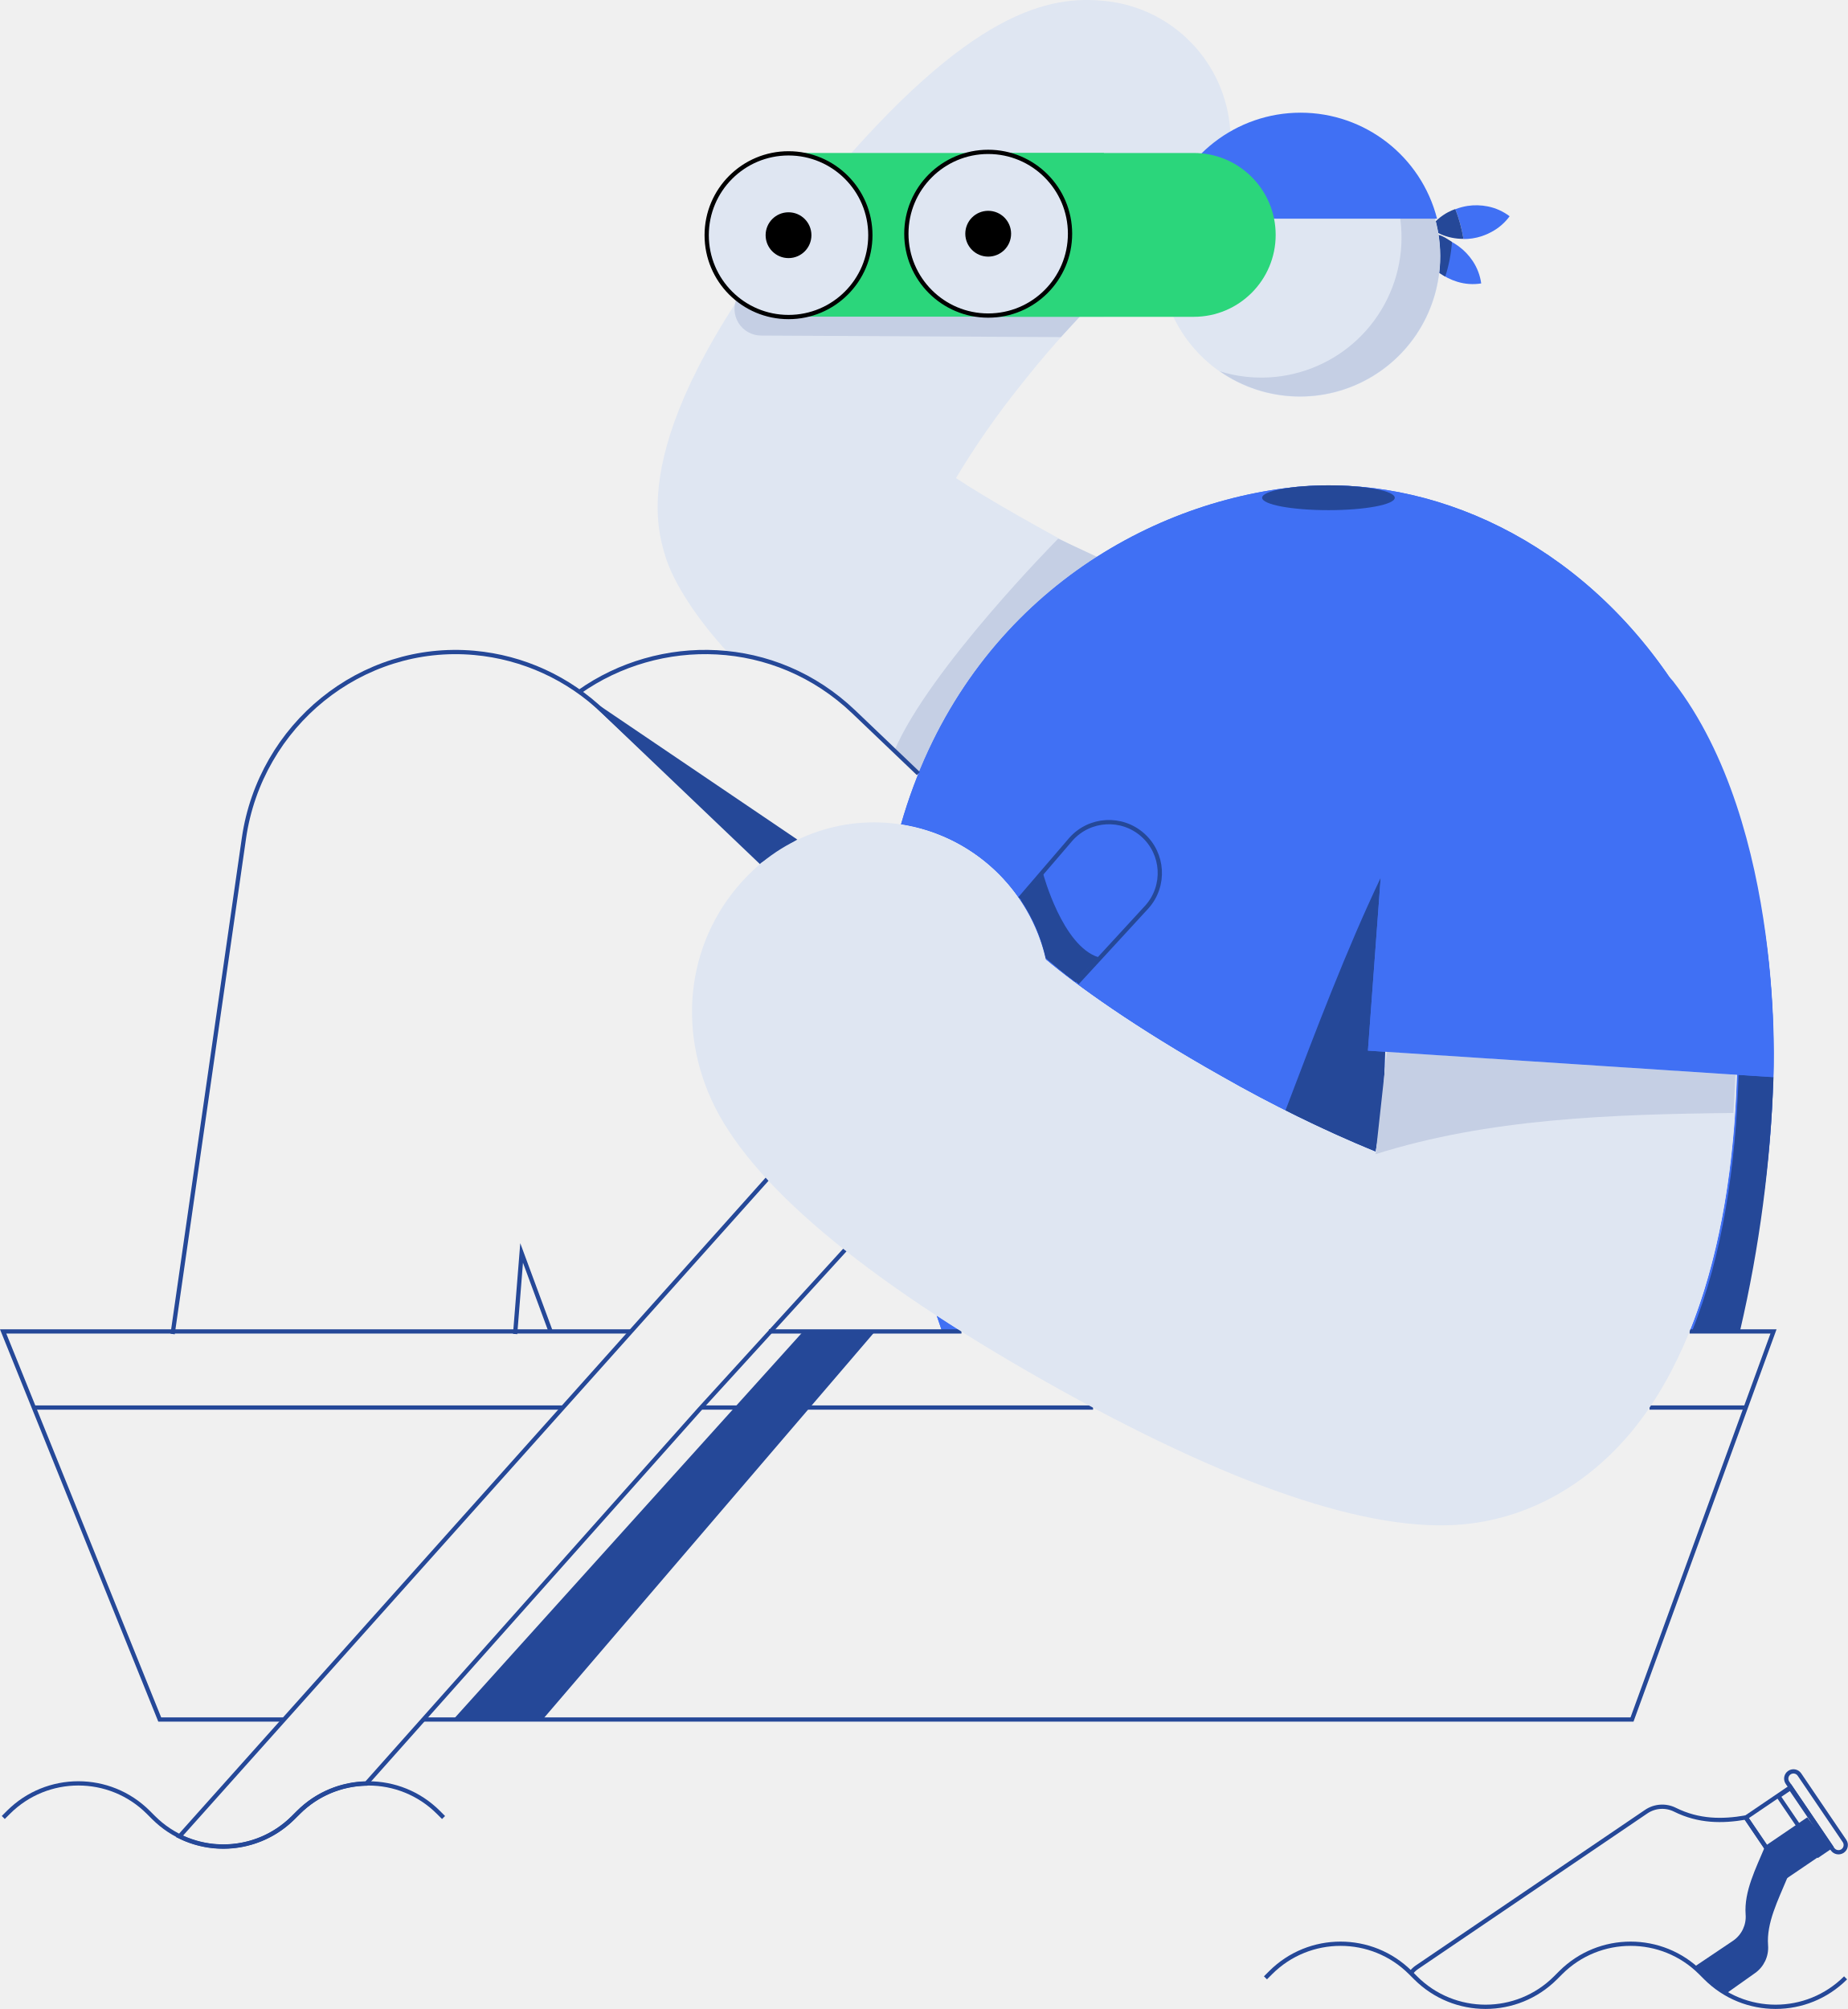
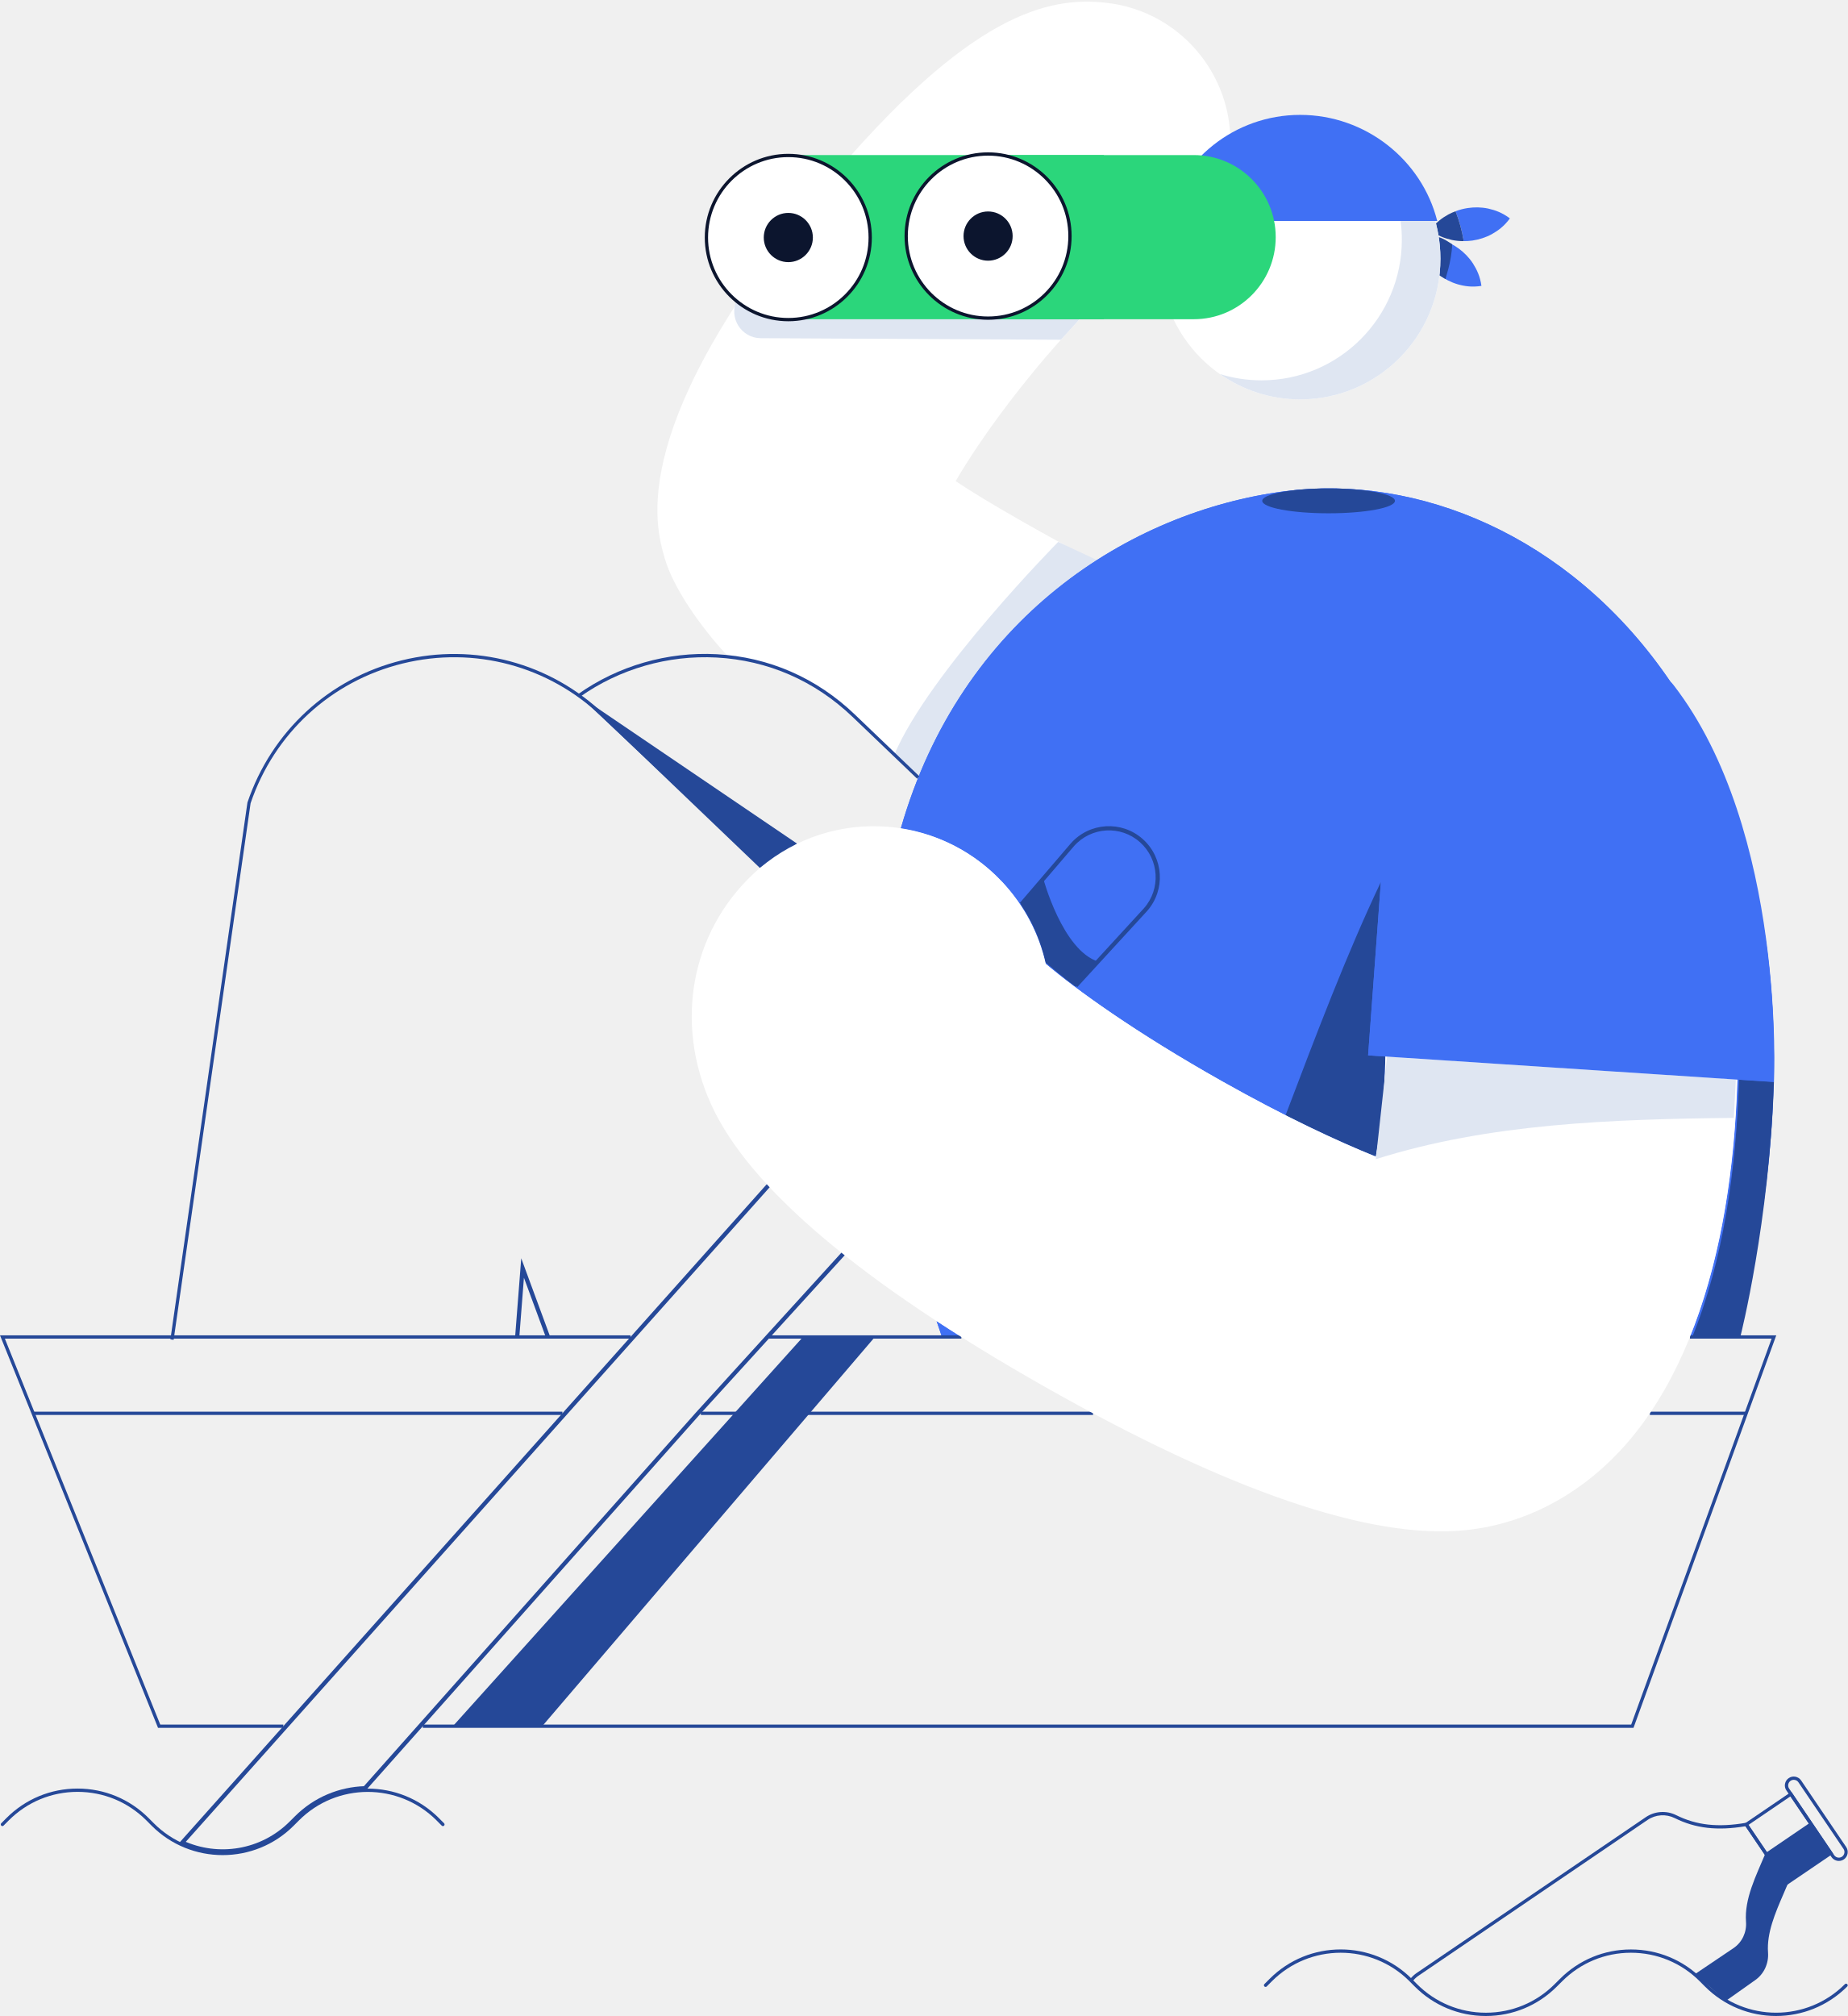
- <svg xmlns="http://www.w3.org/2000/svg" viewBox="0 0 564.01 613.14">
-   <g id="Layer_2" data-name="Layer 2">
-     <g id="Layer_1-2" data-name="Layer 1">
-       <polyline points="157.24 407.13 159.22 382.4 168.08 406.35" fill="none" stroke="#254898" stroke-miterlimit="10" stroke-width="1.3" />
-       <path d="M343.2,84A42.57,42.57,0,0,0,337.77.35c-17.68-2-41.66,3-85.49,55.13C191,128.4,200,159.31,203,169.47c2.6,8.85,10.61,20.42,19.05,29.52l.61.43a65.21,65.21,0,0,1,38,17.86l19.7,18.81.35,4.6,8,5.67,74.06-50.8c-1.82-.94-26.68-24.29-28.48-25.24-15-8-33.43-18.32-42.48-24.42a254.35,254.35,0,0,1,19.87-28.5C325.83,99.46,337.7,88.28,343.2,84Z" fill="#dfe6f2" />
-       <path d="M323,164.4s-39.4,39.77-50,64.73l14,12.68s62.59-65.61,61.82-65.61S323,164.4,323,164.4Z" fill="#c5cfe4" />
-       <path d="M323.83,102.89l-91.55-.48A8.13,8.13,0,0,1,225,90.77h0l110.23-.31Z" fill="#c5cfe4" />
-       <polygon points="138.36 524.79 245.16 406.35 267.1 406.35 165.63 524.79 138.36 524.79" fill="#254898" />
-       <path d="M545.09,572.65l13.56-9-7-9-12.81,8.71c-2.94,7-6.51,13.92-6,20.92a8.86,8.86,0,0,1-3.79,8l-11.72,7.88,8.94,7.87,9-6.37a8.82,8.82,0,0,0,3.78-8C538.54,586.66,542.15,579.66,545.09,572.65Z" fill="#254898" />
-       <path d="M432.42,71.87a16.17,16.17,0,0,1,7.26.51,18,18,0,0,1,5.57,2.79,17.8,17.8,0,0,1,4.3,4.51,16.41,16.41,0,0,1,2.58,6.82,16.1,16.1,0,0,1-7.28-.5A18,18,0,0,1,435,78.67,16.18,16.18,0,0,1,432.42,71.87Z" fill="#4070f4" />
-       <path d="M441.15,84.42a44.55,44.55,0,0,0,2.05-10.56s-3.49-2.55-4.78-2.19-1.12,10.39-1.12,10.39Z" fill="#254898" />
-       <path d="M454.15,63a17.93,17.93,0,0,0-6.23-.15,18.6,18.6,0,0,0-3.69,1,44.87,44.87,0,0,1,2.49,9.1,18.24,18.24,0,0,0,2.67-.18,17.65,17.65,0,0,0,5.91-2A16.28,16.28,0,0,0,460.8,66,16.28,16.28,0,0,0,454.15,63Z" fill="#4070f4" />
-       <path d="M442,64.77a16.35,16.35,0,0,0-5.5,4.78,16.36,16.36,0,0,0,6.65,3,17.46,17.46,0,0,0,3.56.35,44.87,44.87,0,0,0-2.49-9.1A16.75,16.75,0,0,0,442,64.77Z" fill="#254898" />
-       <path d="M375,41.41a42.82,42.82,0,1,1-10.21,8.42" fill="#dfe6f2" />
-       <path d="M409.53,37.38a42.79,42.79,0,0,1-37.19,75.94,42.78,42.78,0,1,0,37.19-75.94Z" fill="#c5cfe4" />
-       <polyline points="243.39 256.24 232.42 263.3 176.83 211.17" fill="#254898" />
-       <path d="M285.92,401.51c.55,1.61,1.08,3.21,1.65,4.84h5.91Q289.61,403.92,285.92,401.51Z" fill="#4070f4" />
-       <path d="M392.22,149c-47.55,6.13-98.89,38.81-117.19,102.58a53.77,53.77,0,0,1,44.18,41.22c9.3,7.83,27.11,20.72,53.69,35.67a408.35,408.35,0,0,0,47,23c2.6-13.88,4.28-34.75,1.65-60.61l107.76-.91c2.93,39.52.11,82.58-13.58,116.43h14.62C575.32,223.2,473.1,138.54,392.22,149Z" fill="#4070f4" />
-       <path d="M285.92,401.51c.55,1.61,1.08,3.21,1.65,4.84h5.91Q289.61,403.92,285.92,401.51Z" fill="#4070f4" />
-       <path d="M392.22,149c-47.55,6.13-98.89,38.81-117.19,102.58a53.77,53.77,0,0,1,44.18,41.22c9.3,7.83,27.11,20.72,53.69,35.67a408.35,408.35,0,0,0,47,23c2.6-13.88,4.28-34.75,1.65-60.61l107.76-.91c2.93,39.52.11,82.58-13.58,116.43h14.62C575.32,223.2,473.1,138.54,392.22,149Z" fill="#4070f4" />
-       <line x1="503.5" y1="429.58" x2="532.91" y2="429.58" fill="none" stroke="#254898" stroke-miterlimit="10" stroke-width="1.3" />
-       <line x1="214" y1="429.58" x2="333.65" y2="429.58" fill="none" stroke="#254898" stroke-miterlimit="10" stroke-width="1.3" />
-       <line x1="10.34" y1="429.58" x2="171.78" y2="429.58" fill="none" stroke="#254898" stroke-miterlimit="10" stroke-width="1.3" />
-       <path d="M280.32,236.09l-19.7-18.81c-24.2-23.1-59.35-23.37-83.79-6.12" fill="none" stroke="#254898" stroke-miterlimit="10" stroke-width="1.3" />
-       <path d="M52.69,407.13,74.47,255.74c5-34.4,35.74-59.61,70.35-56.48a65.25,65.25,0,0,1,39.39,18l48.21,46" fill="none" stroke="#254898" stroke-miterlimit="10" stroke-width="1.3" />
-       <ellipse cx="405.5" cy="151.91" rx="20.24" ry="3.79" fill="#254898" />
-       <line x1="234.69" y1="406.35" x2="293.48" y2="406.35" fill="none" stroke="#254898" stroke-miterlimit="10" stroke-width="1.3" />
-       <polyline points="86.64 524.79 48.76 524.79 0.96 406.35 192.55 406.35" fill="none" stroke="#254898" stroke-miterlimit="10" stroke-width="1.3" />
-       <polyline points="515.73 406.35 541.35 406.35 498.16 524.79 129.21 524.79" fill="none" stroke="#254898" stroke-miterlimit="10" stroke-width="1.3" />
-       <path d="M311.3,274.27l15.58-18.14a15.53,15.53,0,0,1,21.93-1.3h0a15.53,15.53,0,0,1,1.3,21.93l-21.33,23.18" fill="none" stroke="#254898" stroke-miterlimit="10" stroke-width="1.3" />
-       <path d="M319.16,292.39c2.56,2.15,5.28,4.5,9.13,7.35l7-7.59c-11-3.45-16.86-25.43-16.86-25.43l-6.84,8A50.82,50.82,0,0,1,319.16,292.39Z" fill="#254898" />
-       <path d="M438.65,66.74a43,43,0,0,0-83.32,0Z" fill="#4070f4" />
-       <rect x="240.3" y="46.69" width="96.66" height="49.95" fill="#2bd67b" />
-       <circle cx="240.69" cy="71.78" r="24.98" fill="#dfe6f2" stroke="#000" stroke-miterlimit="10" stroke-width="1.3" />
-       <path d="M303.72,46.69h60.67a25,25,0,0,1,25,25v0a25,25,0,0,1-25,25H303.72a0,0,0,0,1,0,0v-50A0,0,0,0,1,303.72,46.69Z" fill="#2bd67b" />
-       <circle cx="240.69" cy="71.78" r="6.99" />
-       <rect x="539.87" y="553.74" width="21.71" height="4.41" transform="translate(701.57 -211.93) rotate(55.84)" fill="none" stroke="#254898" stroke-miterlimit="10" stroke-width="1.3" />
-       <rect x="534.95" y="550.83" width="21.71" height="16.45" transform="translate(701.98 -206.49) rotate(55.84)" fill="none" stroke="#254898" stroke-miterlimit="10" stroke-width="1.3" />
-       <path d="M526.26,608.07l9-6.37a8.82,8.82,0,0,0,3.78-8c-.52-7,3.09-14,6-21l-12.19-18c-7.12,1.23-14.29,1.24-21.58-2.38a8.72,8.72,0,0,0-8.78.59l-69.91,47.44a7.7,7.7,0,0,0-1.93,1.84" fill="none" stroke="#254898" stroke-miterlimit="10" stroke-width="1.3" />
-       <rect x="539.82" y="550.74" width="28.91" height="4.42" rx="2.21" transform="translate(700.64 -216.17) rotate(55.84)" fill="none" stroke="#254898" stroke-miterlimit="10" stroke-width="1.3" />
-       <path d="M516.44,406.34l14.71-.24a400.4,400.4,0,0,0,10.2-77.39l-10.66-.65C529.84,355.77,525.84,383.2,516.44,406.34Z" fill="#254898" />
-       <path d="M417.55,320.65l3.89-52.75c-10.42,21.89-19.72,46.41-29.06,71,10.77,5.44,20,9.57,27.52,12.58A187.41,187.41,0,0,0,422.82,321Z" fill="#254898" />
-       <circle cx="301.64" cy="71.33" r="24.98" fill="#dfe6f2" stroke="#000" stroke-miterlimit="10" stroke-width="1.3" />
-       <circle cx="301.64" cy="71.33" r="6.99" />
-       <path d="M386.27,603.63l1.57-1.57a30.2,30.2,0,0,1,42.7,0h0l1.57,1.57a30.2,30.2,0,0,0,42.7,0h0l1.57-1.57a30.2,30.2,0,0,1,42.7,0h0l1.57,1.57a30.2,30.2,0,0,0,42.7,0h0" fill="none" stroke="#254898" stroke-miterlimit="10" stroke-width="1.3" />
-       <path d="M236.73,357l-64.95,72.63-117,130.84a30.18,30.18,0,0,0,34.71-5.73l1.57-1.56a30.13,30.13,0,0,1,20.76-8.83L213.49,430.16l46.29-50.74Z" fill="none" stroke="#254898" stroke-miterlimit="10" stroke-width="1.3" />
-       <path d="M1,554.69l1.57-1.57a30.2,30.2,0,0,1,42.7,0h0l1.57,1.57a30.18,30.18,0,0,0,42.7,0h0l1.57-1.56a30.21,30.21,0,0,1,42.71,0h0l1.57,1.57" fill="none" stroke="#254898" stroke-miterlimit="10" stroke-width="1.3" />
-       <path d="M529.31,289.92c3.77,50.85-2,107.56-28.15,143-13.89,18.77-33.14,30.23-54.22,32.28-28.71,2.8-71.73-11.87-127.87-43.59s-90.45-60.69-101.95-86.06c-11.2-24.71-6.16-52.2,12.83-70a53.79,53.79,0,0,1,89.26,27.3c9.3,7.83,27.11,20.72,53.69,35.67a408.35,408.35,0,0,0,47,23c2.6-13.88,4.28-34.75,1.65-60.61" fill="#dfe6f2" />
-       <path d="M529.11,339.68c-37.3.39-74.87,1.7-109.21,12.57L423.33,321l106.39,7Z" fill="#c5cfe4" />
-       <path d="M422.34,255.73l-4.79,64.92,123.79,8.11s3.73-76.47-30.63-120.83C500,194.13,427,201.07,422.34,255.73Z" fill="#4070f4" />
-     </g>
+ <svg xmlns="http://www.w3.org/2000/svg" width="220" height="240" viewBox="0 0 220 240" fill="none">
+   <g clip-path="url(#clip0)">
+     <mask id="path-1-inside-1" fill="white">
+       <path d="M61.331 159.164L62.061 149.795L65.515 159.164" />
+     </mask>
+     <path d="M62.061 149.795L62.53 149.622L61.562 149.756L62.061 149.795ZM61.829 159.203L62.559 149.833L61.562 149.756L60.832 159.125L61.829 159.203ZM61.592 149.968L65.046 159.337L65.984 158.991L62.53 149.622L61.592 149.968Z" fill="#254898" mask="url(#path-1-inside-1)" />
+     <path d="M133.872 33.049C140.425 31.425 145.589 25.866 146.393 18.75C147.424 9.612 140.867 1.369 131.753 0.336C124.852 -0.446 115.492 1.506 98.384 21.903C74.457 50.431 77.994 62.523 79.157 66.498C80.172 69.96 83.298 74.49 86.593 78.05L86.827 78.218C92.12 78.817 97.326 81.074 101.639 85.201L109.329 92.56L109.465 94.364L112.572 96.578L141.479 76.704C140.769 76.337 131.062 67.202 130.363 66.83C124.489 63.712 117.315 59.663 113.782 57.277C115.433 54.456 117.966 50.638 121.538 46.123C127.092 39.105 131.725 34.731 133.872 33.049Z" fill="white" />
+     <path d="M125.999 64.511C125.999 64.511 110.621 80.069 106.483 89.834L111.932 94.794C111.932 94.794 136.362 69.127 136.062 69.127C135.761 69.127 125.999 64.511 125.999 64.511Z" fill="#DFE6F2" />
+     <path d="M126.311 40.447L90.578 40.26C88.251 40.248 86.729 37.81 87.732 35.706L130.757 35.584L126.311 40.447Z" fill="#DFE6F2" />
+     <path d="M53.919 205.499L95.605 159.164H104.169L64.559 205.499H53.919Z" fill="#254898" />
+     <path d="M212.674 224.223L217.966 220.717L215.5 217L210.222 220.596C209.075 223.323 207.685 226.046 207.888 228.78C207.982 230.016 207.436 231.217 206.409 231.914L201.838 234.996L205.328 238.075L208.849 235.583C209.875 234.887 210.418 233.69 210.328 232.45C210.117 229.703 211.526 226.965 212.674 224.223Z" fill="#254898" />
+     <path d="M168.692 28.312C169.817 28.14 170.706 28.281 171.53 28.512C172.346 28.754 173.06 29.13 173.704 29.603C174.344 30.08 174.914 30.655 175.379 31.367C175.839 32.091 176.23 32.901 176.386 34.035C175.258 34.215 174.368 34.075 173.548 33.84C172.732 33.597 172.018 33.222 171.378 32.74C170.738 32.259 170.172 31.684 169.703 30.972C169.247 30.252 168.852 29.439 168.692 28.312Z" fill="#4070F4" />
+     <path d="M172.104 33.222C172.077 33.202 172.834 31.164 172.904 29.09C172.904 29.09 171.542 28.097 171.038 28.234C170.535 28.375 170.601 32.298 170.601 32.298L172.104 33.222Z" fill="#254898" />
+     <path d="M177.178 24.826C176.347 24.654 175.539 24.65 174.746 24.768C174.258 24.842 173.778 24.971 173.306 25.147C173.751 26.289 174.075 27.483 174.278 28.707C174.629 28.707 174.973 28.684 175.316 28.637C176.105 28.519 176.877 28.281 177.627 27.874C178.372 27.455 179.102 26.923 179.774 26C178.864 25.311 178.013 25.014 177.178 24.826Z" fill="#4070F4" />
+     <path d="M172.439 25.534C171.694 25.953 170.964 26.485 170.293 27.404C171.202 28.089 172.053 28.386 172.884 28.57C173.357 28.668 173.821 28.707 174.278 28.707C174.075 27.483 173.751 26.289 173.306 25.147C173.013 25.257 172.724 25.382 172.439 25.534Z" fill="#254898" />
+     <path d="M146.3 16.395C148.79 14.916 151.698 14.068 154.801 14.068C164.024 14.068 171.503 21.563 171.503 30.807C171.503 40.052 164.024 47.547 154.801 47.547C145.578 47.547 138.099 40.052 138.099 30.807C138.099 26.539 139.692 22.647 142.315 19.689" fill="white" />
+     <path d="M159.762 14.819C164.079 17.847 166.909 22.858 166.909 28.539C166.909 37.783 159.43 45.279 150.207 45.279C148.478 45.279 146.815 45.017 145.246 44.528C147.955 46.425 151.245 47.548 154.801 47.548C164.024 47.548 171.503 40.052 171.503 30.808C171.503 23.293 166.565 16.936 159.762 14.819Z" fill="#DFE6F2" />
+     <path d="M94.914 100.439L90.628 103.201L68.934 82.808" fill="#254898" />
+     <path d="M111.514 157.271C111.725 157.901 111.936 158.526 112.158 159.164H114.465C113.458 158.53 112.475 157.897 111.514 157.271Z" fill="#4070F4" />
+     <path d="M153.002 58.478C134.446 60.88 114.407 73.665 107.26 98.609C111.725 99.301 116.003 101.433 119.336 104.989C121.991 107.826 123.712 111.198 124.508 114.734C128.138 117.797 135.09 122.84 145.464 128.689C153.017 132.945 159.247 135.848 163.809 137.683C164.824 132.253 165.48 124.088 164.454 113.971L206.514 113.615C207.658 129.076 206.557 145.922 201.21 159.16H206.916C224.469 87.514 184.575 54.394 153.002 58.478Z" fill="#4070F4" />
+     <path d="M111.514 157.271C111.725 157.901 111.936 158.526 112.158 159.164H114.465C113.458 158.53 112.475 157.897 111.514 157.271Z" fill="#4070F4" />
+     <path d="M153.002 58.478C134.446 60.88 114.407 73.665 107.26 98.609C111.725 99.301 116.003 101.433 119.336 104.989C121.991 107.826 123.712 111.198 124.508 114.734C128.138 117.797 135.09 122.84 145.464 128.689C153.017 132.945 159.247 135.848 163.809 137.683C164.824 132.253 165.48 124.088 164.454 113.971L206.514 113.615C207.658 129.076 206.557 145.922 201.21 159.16H206.916C224.469 87.514 184.575 54.394 153.002 58.478Z" fill="#4070F4" />
+     <path d="M207.923 168.056H196.44V168.447H207.923V168.056Z" fill="#254898" />
+     <path d="M130.144 168.056H83.443V168.447H130.144V168.056Z" fill="#254898" />
+     <path d="M66.963 168.056H3.95V168.447H66.963V168.056Z" fill="#254898" />
+     <path d="M109.192 92.697L101.503 85.339C97.018 81.047 91.421 78.606 85.312 78.277C79.535 77.968 73.759 79.631 69.048 82.964L68.821 82.643C73.603 79.259 79.469 77.565 85.332 77.882C91.534 78.215 97.221 80.695 101.772 85.053L109.461 92.412L109.192 92.697Z" fill="#254898" />
+     <path d="M20.675 159.501L20.289 159.446L29.461 95.538C32.334 87.052 39.208 80.738 47.853 78.61C56.503 76.486 65.507 78.895 71.948 85.057L90.765 103.065L90.496 103.346L71.678 85.339C65.336 79.267 56.464 76.896 47.943 78.989C39.426 81.082 32.654 87.303 29.836 95.628L20.675 159.501Z" fill="#254898" />
+     <path d="M158.189 61.107C162.552 61.107 166.089 60.443 166.089 59.624C166.089 58.806 162.552 58.142 158.189 58.142C153.826 58.142 150.289 58.806 150.289 59.624C150.289 60.443 153.826 61.107 158.189 61.107Z" fill="#254898" />
+     <path d="M114.465 158.969H91.518V159.359H114.465V158.969Z" fill="#254898" />
+     <path d="M33.731 205.695H18.813L18.767 205.573L0 158.969H75.07V159.36H0.578L19.079 205.304H33.731V205.695Z" fill="#254898" />
+     <path d="M194.493 205.695H50.343V205.304H194.219L210.937 159.36H201.214V158.969H211.491L194.493 205.695Z" fill="#254898" />
+     <mask id="path-28-inside-2" fill="white">
+       <path d="M121.421 107.493L127.502 100.396C129.727 97.889 133.56 97.658 136.062 99.888C138.564 102.118 138.794 105.959 136.569 108.467L128.244 117.535" />
+     </mask>
+     <path d="M127.502 100.396L127.128 100.065L127.122 100.071L127.502 100.396ZM136.569 108.467L136.937 108.805L136.943 108.799L136.569 108.467ZM121.8 107.818L127.882 100.722L127.122 100.071L121.041 107.168L121.8 107.818ZM127.876 100.728C129.918 98.427 133.434 98.216 135.729 100.261L136.394 99.515C133.685 97.1 129.536 97.351 127.128 100.065L127.876 100.728ZM135.729 100.261C138.026 102.308 138.236 105.834 136.195 108.135L136.943 108.799C139.351 106.085 139.102 101.927 136.394 99.515L135.729 100.261ZM136.201 108.129L127.875 117.197L128.612 117.874L136.937 108.805L136.201 108.129Z" fill="#254898" mask="url(#path-28-inside-2)" />
+     <path d="M124.489 114.582C125.488 115.423 126.55 116.342 128.052 117.457L130.781 114.488C126.483 113.138 124.2 104.539 124.2 104.539L121.53 107.661C123.009 109.86 123.927 112.094 124.489 114.582Z" fill="#254898" />
+     <path d="M171.124 26.305C169.297 19.048 162.607 13.677 154.801 13.677C146.991 13.677 140.437 19.048 138.607 26.305H171.124Z" fill="#4070F4" />
+     <path d="M131.436 18.461H93.708V38.002H131.436V18.461Z" fill="#2BD67B" />
+     <path d="M93.86 38.049C99.245 38.049 103.611 33.673 103.611 28.276C103.611 22.879 99.245 18.504 93.86 18.504C88.475 18.504 84.11 22.879 84.11 28.276C84.11 33.673 88.475 38.049 93.86 38.049Z" fill="white" />
+     <path d="M93.86 38.245C88.376 38.245 83.915 33.773 83.915 28.281C83.915 22.788 88.376 18.313 93.86 18.313C99.344 18.313 103.806 22.784 103.806 28.281C103.806 33.777 99.344 38.245 93.86 38.245ZM93.86 18.704C88.591 18.704 84.305 22.999 84.305 28.281C84.305 33.562 88.591 37.854 93.86 37.854C99.13 37.854 103.415 33.558 103.415 28.281C103.415 22.999 99.13 18.704 93.86 18.704Z" fill="#0C152E" />
+     <path d="M142.139 38.002H118.462V18.461H142.143C147.525 18.461 151.893 22.835 151.893 28.234C151.889 33.629 147.525 38.002 142.139 38.002Z" fill="#2BD67B" />
+     <path d="M93.86 31.207C92.248 31.207 90.937 29.892 90.937 28.277C90.937 26.661 92.248 25.347 93.86 25.347C95.472 25.347 96.784 26.661 96.784 28.277C96.784 29.892 95.472 31.207 93.86 31.207Z" fill="#0C152E" />
+     <path d="M212.623 224.496L207.646 217.146L213.283 213.312L218.259 220.666L212.623 224.496ZM208.185 217.247L212.724 223.953L217.713 220.561L213.173 213.855L208.185 217.247Z" fill="#254898" />
+     <path d="M205.433 238.24L205.207 237.919L208.728 235.427C209.676 234.781 210.211 233.647 210.125 232.469C209.945 230.052 210.991 227.626 212.006 225.287C212.155 224.938 212.307 224.594 212.451 224.246L207.822 217.408C204.473 217.971 201.874 217.67 199.403 216.441C198.365 215.925 197.127 216.007 196.171 216.656L168.884 235.212C168.61 235.399 168.372 235.626 168.177 235.888L167.865 235.654C168.087 235.356 168.357 235.098 168.665 234.887L195.952 216.332C197.026 215.604 198.411 215.51 199.575 216.089C201.995 217.294 204.559 217.576 207.877 217.001L208.002 216.981L212.888 224.203L212.849 224.301C212.689 224.68 212.525 225.06 212.361 225.443C211.366 227.743 210.34 230.122 210.511 232.442C210.609 233.76 210.012 235.028 208.95 235.751L205.433 238.24Z" fill="#254898" />
+     <path d="M218.942 221.539C218.603 221.539 218.271 221.374 218.064 221.073L212.697 213.147C212.537 212.913 212.478 212.631 212.533 212.353C212.588 212.075 212.744 211.833 212.978 211.676C213.462 211.348 214.122 211.477 214.45 211.958L219.817 219.884C220.144 220.369 220.019 221.03 219.535 221.359C219.352 221.48 219.145 221.539 218.942 221.539ZM218.388 220.854C218.595 221.159 219.012 221.241 219.317 221.034C219.621 220.827 219.703 220.408 219.496 220.103L214.13 212.177C213.923 211.872 213.505 211.794 213.201 211.997C213.052 212.099 212.955 212.248 212.92 212.424C212.884 212.6 212.923 212.78 213.021 212.924L218.388 220.854Z" fill="#254898" />
+     <path d="M201.487 159.16C204.668 159.109 207.233 159.066 207.233 159.066C207.233 159.066 210.679 145.511 211.214 128.791L207.053 128.536C206.721 139.377 205.16 150.108 201.487 159.16Z" fill="#254898" />
+     <path d="M162.892 125.637L164.411 105.001C160.343 113.565 156.714 123.153 153.068 132.761C157.272 134.889 160.886 136.509 163.81 137.687C164.395 134.569 164.856 130.547 164.949 125.778L162.892 125.637Z" fill="#254898" />
+     <path d="M117.646 37.873C123.031 37.873 127.397 33.497 127.397 28.1C127.397 22.703 123.031 18.328 117.646 18.328C112.261 18.328 107.896 22.703 107.896 28.1C107.896 33.497 112.261 37.873 117.646 37.873Z" fill="white" />
+     <path d="M117.646 38.069C112.162 38.069 107.701 33.597 107.701 28.105C107.701 22.612 112.162 18.137 117.646 18.137C123.13 18.137 127.592 22.608 127.592 28.105C127.592 33.601 123.13 38.069 117.646 38.069ZM117.646 18.528C112.377 18.528 108.091 22.823 108.091 28.105C108.091 33.386 112.377 37.678 117.646 37.678C122.916 37.678 127.201 33.382 127.201 28.105C127.201 22.823 122.916 18.528 117.646 18.528Z" fill="#0C152E" />
+     <path d="M117.646 31.035C116.034 31.035 114.723 29.72 114.723 28.105C114.723 26.489 116.034 25.174 117.646 25.174C119.258 25.174 120.57 26.489 120.57 28.105C120.574 29.716 119.262 31.035 117.646 31.035Z" fill="#0C152E" />
+     <path d="M176.909 240C173.708 240 170.699 238.752 168.439 236.483L167.826 235.869C167.818 235.865 167.814 235.857 167.81 235.849C163.29 231.335 155.948 231.343 151.436 235.865L150.824 236.479C150.746 236.557 150.625 236.557 150.546 236.479C150.468 236.401 150.468 236.28 150.546 236.201L151.159 235.587C155.831 230.904 163.431 230.904 168.103 235.587C168.111 235.595 168.115 235.599 168.119 235.607L168.716 236.205C170.906 238.4 173.817 239.609 176.913 239.609C180.008 239.609 182.92 238.4 185.109 236.205L185.722 235.595C187.986 233.326 190.991 232.078 194.192 232.078C197.393 232.078 200.402 233.326 202.662 235.595C202.666 235.599 202.674 235.607 202.678 235.611L203.275 236.209C207.795 240.739 215.148 240.739 219.664 236.209C219.742 236.131 219.863 236.131 219.941 236.209C220.02 236.287 220.02 236.409 219.941 236.487C215.269 241.17 207.67 241.17 202.998 236.487L202.385 235.873C202.381 235.869 202.373 235.861 202.369 235.857C200.183 233.674 197.276 232.469 194.188 232.469C191.093 232.469 188.181 233.678 185.991 235.873L185.379 236.483C183.115 238.752 180.109 240 176.909 240Z" fill="#254898" />
+     <path d="M35.284 216.413L34.671 217.023L34.671 217.024C31.162 220.537 25.961 221.312 21.704 219.356L67.146 168.418L92.323 140.2L100.96 148.643L83.055 168.314L83.053 168.317L43.445 212.888C40.481 212.974 37.544 214.148 35.284 216.413C35.284 216.413 35.284 216.413 35.284 216.413Z" stroke="#254898" stroke-width="0.5" />
+     <path d="M26.514 220.846C23.447 220.846 20.379 219.677 18.044 217.333L17.432 216.719C17.428 216.715 17.42 216.707 17.416 216.703C15.23 214.52 12.326 213.316 9.235 213.316C6.14 213.316 3.228 214.524 1.038 216.719L0.425 217.333C0.347 217.412 0.226 217.412 0.148 217.333C0.07 217.255 0.07 217.134 0.148 217.056L0.761 216.441C3.025 214.172 6.034 212.924 9.231 212.924C12.432 212.924 15.441 214.172 17.701 216.441C17.705 216.445 17.713 216.453 17.717 216.457L18.314 217.056C22.834 221.586 30.187 221.586 34.703 217.056L35.316 216.441C39.988 211.759 47.588 211.759 52.26 216.441C52.268 216.449 52.272 216.453 52.276 216.461L52.873 217.059C52.951 217.138 52.951 217.259 52.873 217.337C52.795 217.415 52.674 217.415 52.596 217.337L51.983 216.723C51.975 216.719 51.971 216.711 51.967 216.703C47.447 212.189 40.105 212.197 35.593 216.719L34.98 217.333C32.65 219.677 29.582 220.846 26.514 220.846Z" fill="#254898" />
+     <path d="M206.514 113.619C207.986 133.508 205.745 155.698 195.523 169.546C190.105 176.89 182.588 181.373 174.364 182.175C163.158 183.266 146.366 177.531 124.454 165.122C102.537 152.709 89.149 141.379 84.66 131.454C80.289 121.787 82.256 111.033 89.668 104.058C98.119 96.104 111.401 96.527 119.336 104.997C121.991 107.833 123.712 111.205 124.508 114.742C128.138 117.805 135.09 122.848 145.464 128.696C153.017 132.953 159.247 135.855 163.81 137.69C164.824 132.26 165.48 124.096 164.454 113.979" fill="white" />
+     <path d="M206.436 133.082C191.874 133.239 177.213 133.747 163.81 138L165.152 125.786L206.678 128.513L206.436 133.082Z" fill="#DFE6F2" />
+     <path d="M164.762 100.24L162.896 125.641L211.214 128.814C211.214 128.814 212.67 98.898 199.254 81.544C195.078 76.141 166.593 78.86 164.762 100.24Z" fill="#4070F4" />
  </g>
+   <defs>
+     <clipPath id="clip0">
+       <rect width="220" height="240" fill="white" />
+     </clipPath>
+   </defs>
</svg>
